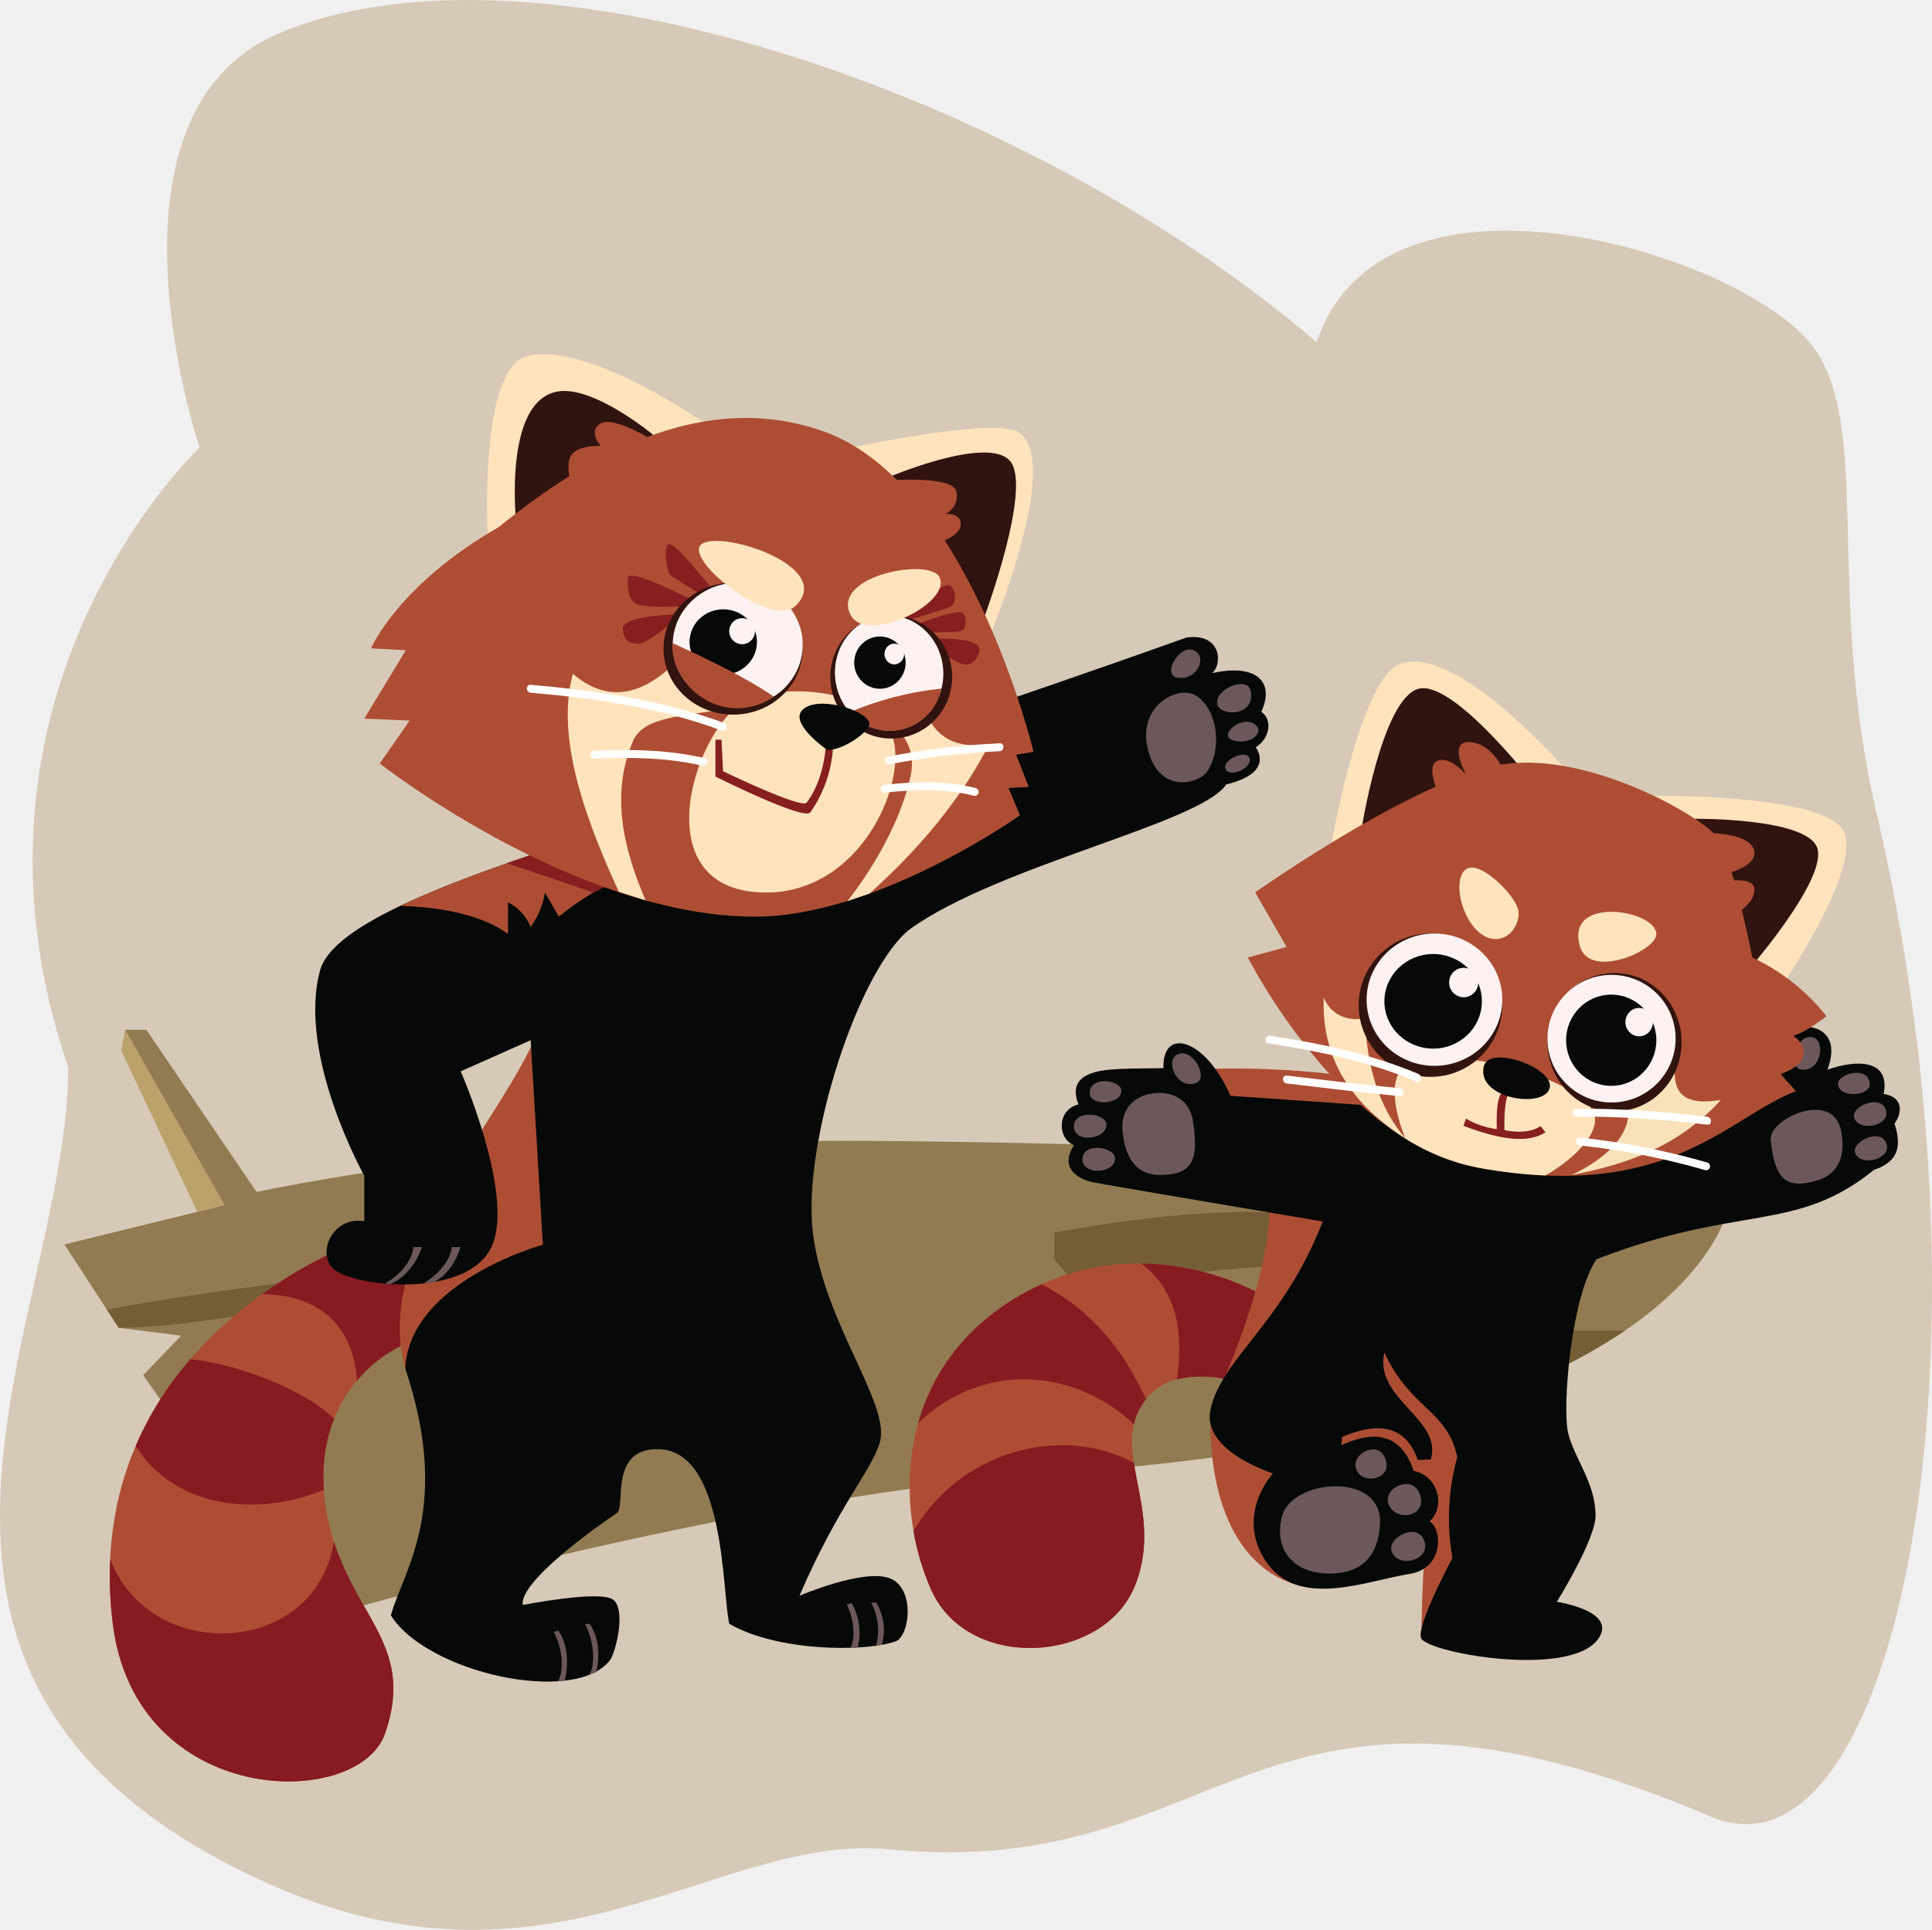
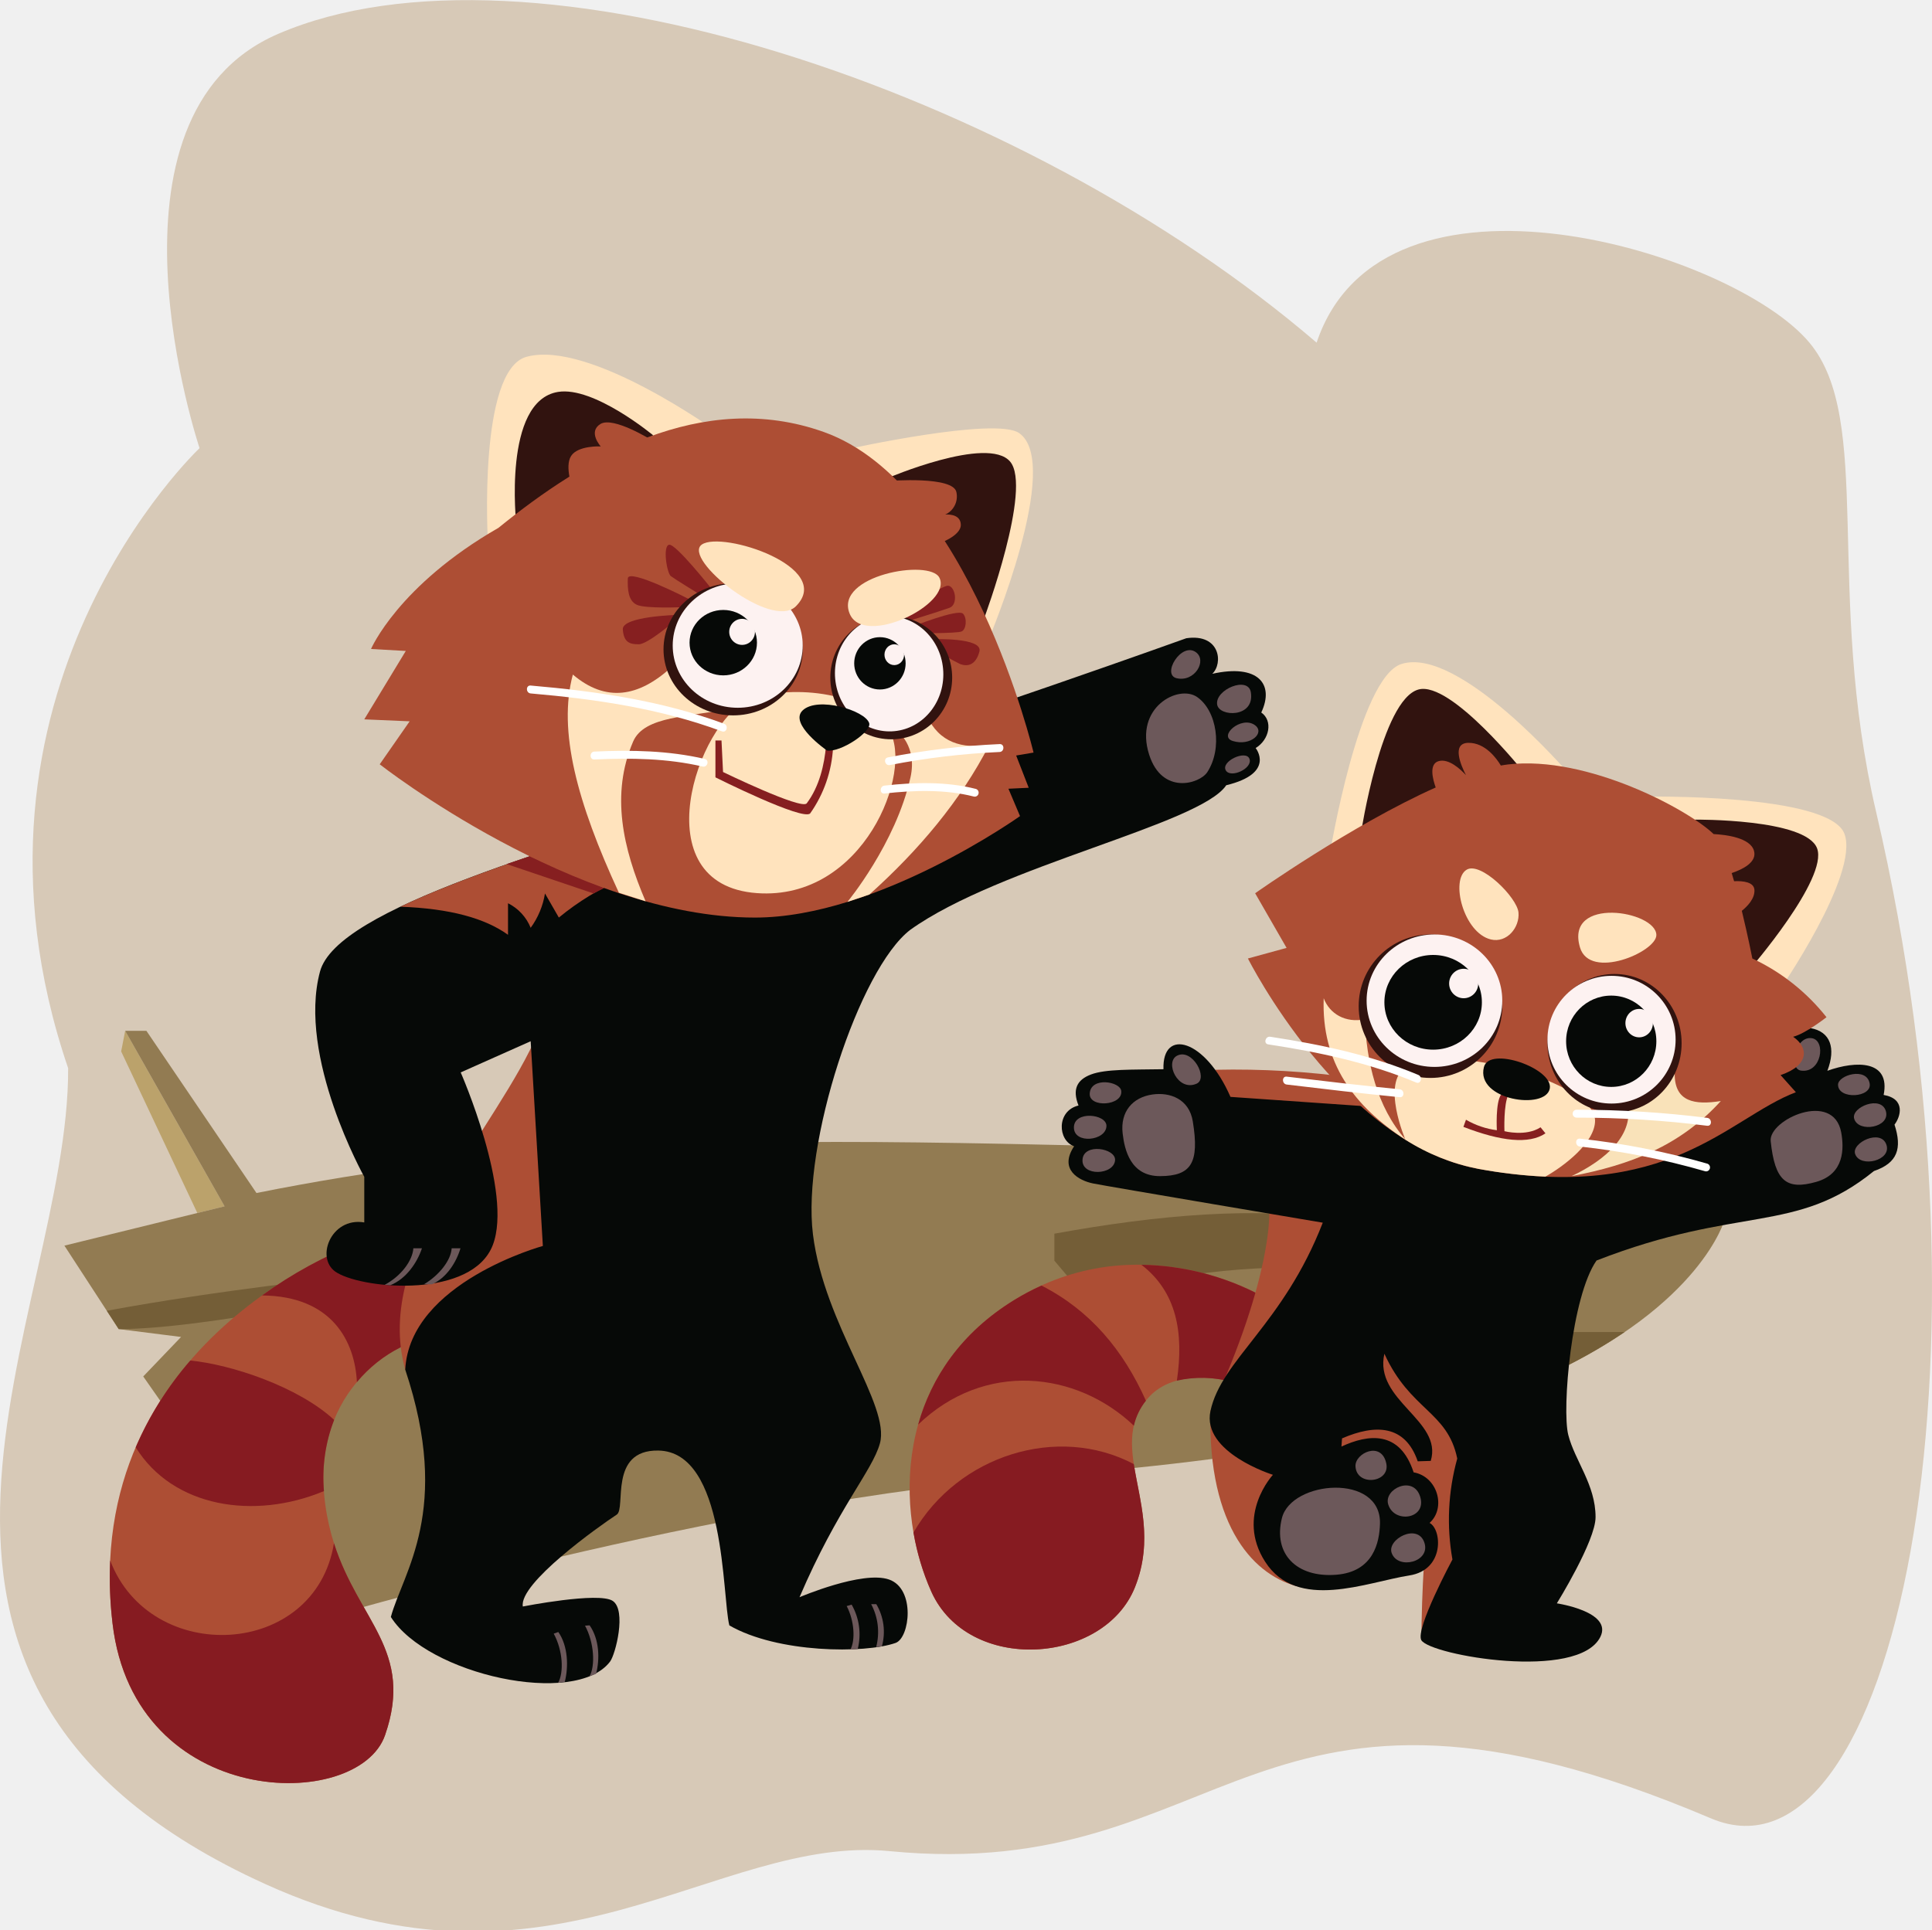
<svg xmlns="http://www.w3.org/2000/svg" xmlns:xlink="http://www.w3.org/1999/xlink" width="600" height="599.472" viewBox="0 0 600 599.472">
  <defs>
-     <symbol id="Jed_and_Amanda" data-name="Jed and Amanda" viewBox="0 0 349.73 269">
+     <symbol id="Jed_and_Amanda_2" data-name="Jed and Amanda 2" viewBox="0 0 349.73 269">
      <g>
        <polygon points="10.816 131.213 11.579 127.334 30.521 160.382 25.33 161.641 10.816 131.213" fill="#bba26b" />
        <path d="M316.356,162.874s-4.344,15.962-33.836,29.333c-19.236,8.721-48.738,15.477-96.196,18.954C125.085,215.648,47.608,238.464,47.608,238.464L15.021,192.419l7.21-7.437-11.88-1.482L0,167.785l30.521-7.403-18.941-33.048h4.046L36.599,157.877c88.954-17.615,157.211-4.849,269.944-8.807Z" fill="#927b52" />
        <path d="M54.259,173.57s-24.603,2.524-46.181,6.48l2.272,3.45c15.515,0,45.15-6.361,45.15-6.361Z" fill="#745e37" />
        <path d="M188.636,165.535v5.082l6.628,7.733c13.829-5.512,30.271-6.927,47.946-6.407v-9.059C227.244,160.385,208.608,161.944,188.636,165.535Z" fill="#745e37" />
        <path d="M282.519,192.207a101.134,101.134,0,0,0,14.785-8.154H282.76L280.934,192.909C281.469,192.676,282,192.443,282.519,192.207Z" fill="#745e37" />
      </g>
      <path d="M56.24,167.171S2.772,185.509,9.179,238.977c4.207,35.106,46.817,35.573,51.921,20.989,6.186-17.675-7.512-22.536-11.047-41.306-4.475-23.759,14.044-31.747,14.044-31.747l5.736-11.948Z" fill="#ad4e34" />
      <path d="M55.734,193.484a25.811,25.811,0,0,1,8.363-6.571L69.833,174.965,56.24,167.171a81.948,81.948,0,0,0-18.571,9.993C51.061,177.289,55.355,185.876,55.734,193.484Z" fill="#861b21" />
      <path d="M13.589,205.766c7.087,11.309,22.553,13.731,35.865,8.245a29.633,29.633,0,0,1,1.946-13.409c-6.834-6.25-19.605-10.433-27.409-11.181A62.859,62.859,0,0,0,13.589,205.766Z" fill="#861b21" />
      <path d="M61.101,259.967c5.578-15.937-5.007-21.46-9.735-36.15-3.569,21.729-34.983,23.16-42.645,3.256a71.632,71.632,0,0,0,.459,11.904C13.386,274.084,55.997,274.55,61.101,259.967Z" fill="#861b21" />
      <path d="M90.28,127.585c-7.563,17.963-31.657,41.498-25.334,63.549l44.999-7.014Z" fill="#ad4e34" />
      <path d="M57.139,163.417V154.83s-12.796-22.579-8.437-38.65c3.239-11.942,43.827-22.97,83.941-35.594C173.455,67.742,213.776,53.403,213.776,53.403c6.463-.934,7.056,4.725,4.954,6.697,8.709-1.91,11.891,1.919,9.33,7.29,2.264,1.55,1.572,5.11-1.073,6.69,0,0,3.894,4.736-5.602,7.006-4.943,7.359-43.18,15.175-60.206,27.227-9.716,7.349-20.694,40.353-18.541,57.38s14.78,32.098,12.755,39.336c-1.453,5.195-8.025,12.124-15.319,28.964,0,0,12.018-5.088,17.076-3.327s3.946,10.995,1.228,11.938c-5.868,2.036-22.479,1.937-31.674-3.303-1.418-5.48-.593-32.727-13.539-32.927-9.511-.147-6.101,10.889-7.917,12.065-3.5,2.266-18.687,12.953-17.896,17.303,0,0,14.468-2.814,17.131-1.053s.54,10.069-.516,11.438c-6.628,8.598-34.807,2.468-41.762-8.415,2.282-8.362,11.7-20.064,2.74-46.577.844-16.434,26.224-23.289,26.224-23.289l-2.321-38.553-13.335,5.871s10.021,22.55,6.107,32.531S57.51,176.065,52.029,172.934C47.593,170.515,50.686,162.326,57.139,163.417Z" fill="#060907" />
      <path d="M215.801,64.452c-3.542-2.376-11.979,1.972-9.107,10.869,2.472,7.659,9.62,5.496,11.074,3.308C220.722,74.184,219.632,67.023,215.801,64.452Z" fill="#6c585a" />
      <path d="M215.592,56.024c-2.768-1.961-6.569,4.242-3.658,4.907C215.395,61.722,217.802,57.59,215.592,56.024Z" fill="#6c585a" />
      <path d="M219.649,65.868c-.396-2.815,5.916-5.413,6.427-2.279C226.867,68.446,219.984,68.251,219.649,65.868Z" fill="#6c585a" />
      <path d="M226.809,69.74c-2.603-1.784-7.039,2.143-4.167,3.017C226.057,73.797,228.887,71.164,226.809,69.74Z" fill="#6c585a" />
      <path d="M225.803,76.092c-.683-1.713-5.455.493-4.51,2.18C222.192,79.872,226.526,77.905,225.803,76.092Z" fill="#6c585a" />
      <path d="M84.529,109.252v-5.945a8.94,8.94,0,0,1,4.319,4.624,14.928,14.928,0,0,0,2.726-6.467l2.642,4.54a49.834,49.834,0,0,1,12.182-7.321L97.047,91.71C84.158,95.86,72.612,99.909,64.016,103.962,73.496,104.298,80.179,106.145,84.529,109.252Z" fill="#ad4e34" />
      <path d="M66.495,168.282h1.637c-.933,2.757-3.027,5.77-6.041,6.963l-1.057-.081C64.236,173.469,66.348,170.543,66.495,168.282Z" fill="#6c585a" />
      <path d="M73.794,168.282h1.682c-.843,2.757-2.703,5.589-5.428,6.782H68.516C71.412,173.369,73.662,170.543,73.794,168.282Z" fill="#6c585a" />
      <path d="M94.078,250.117l1.27-.186c.733-2.817.634-6.735-1.232-9.386l-.877.311C94.988,244.031,95.195,248.147,94.078,250.117Z" fill="#6c585a" />
      <path d="M100.065,248.884l1.246-.458c.733-2.817.634-6.485-1.232-9.136l-.877.061C100.951,242.525,101.183,246.913,100.065,248.884Z" fill="#6c585a" />
      <path d="M149.774,243.849l1.393-.095a11.176,11.176,0,0,0-1.163-8.368l-.943.275C150.548,238.468,150.725,242.107,149.774,243.849Z" fill="#6c585a" />
      <path d="M154.679,243.386l1.089-.135a10.117,10.117,0,0,0-1.064-7.952h-.979A11.065,11.065,0,0,1,154.679,243.386Z" fill="#6c585a" />
      <polygon points="84.261 95.929 100.824 101.464 102.853 100.442 88.667 94.463 84.261 95.929" fill="#861f20" />
      <path d="M80.694,35.185S78.781,2.92,88.055.404c12.049-3.269,36.621,14.354,36.621,14.354Z" fill="#ffe3bd" />
      <path d="M149.334,17.766s28.031-6.094,32.572-3.008c8.349,5.673-5.7,38.645-5.7,38.645Z" fill="#ffe3bd" />
      <path d="M112.19,15.191S100.909,5.916,94.063,7.016C83.45,8.721,86.116,32.016,86.116,32.016Z" fill="#31130f" />
      <path d="M156.741,23.294s19.185-8.121,23.455-3.165-4.884,29.351-4.884,29.351Z" fill="#31130f" />
      <path d="M184.667,74.934s-12.203-50.565-39.933-60.359c-23.236-8.207-45.537,4.796-62.016,18.034-19.138,10.857-24.291,22.819-24.291,22.819l6.625.368-7.913,12.882,8.649.368-5.705,8.097s37.199,28.863,71.503,28.863c23.358-0,50.505-19.109,50.505-19.109l-2.208-5.153,3.864-.184-2.392-6.073Z" fill="#ad4e34" />
      <path d="M111.888,16.089s-7.313-4.519-9.751-3.032.059,4.221.059,4.221-4.34-.218-5.648,1.803.357,6.342.357,6.342Z" fill="#ad4e34" />
      <path d="M157.09,23.786s12.351-.991,12.885,2.135a3.736,3.736,0,0,1-2.135,4.193s2.916-.309,2.969,1.902-4.494,3.663-4.494,3.663Z" fill="#ad4e34" />
      <path d="M131.966,101.402c20.319,1.449,29.931-22.978,25.185-30.686S137.318,62.188,130.403,65.053C120.626,69.104,110.007,99.837,131.966,101.402Z" fill="#ffe3bd" />
      <path d="M145.128,73.614c-.319,3.597-1.265,7.707-3.681,10.88-.979,1.285-15.945-5.9-15.945-5.9l-.293-5.936h-1.157v6.942s16.817,8.329,18.068,6.77a23.56,23.56,0,0,0,4.345-12.378Z" fill="#861f20" />
      <path d="M123.116,43.864s-6.61-8.262-7.881-8.071-.445,5.339.318,5.911,5.275,3.305,5.275,3.305Z" fill="#861f20" />
      <path d="M119.12,46.088s-11.702-5.974-11.765-3.94.064,4.195,1.716,4.957,8.707.445,8.707.445Z" fill="#861f20" />
      <path d="M116.761,49.012s-10.55.254-10.359,2.733,1.335,2.796,3.051,2.796,6.991-4.512,6.991-4.512Z" fill="#861f20" />
      <path d="M165.348,53.586s9.732-.384,9.006,2.324c-.696,2.594-2.276,2.857-3.631,2.373a49.84,49.84,0,0,1-5.375-3.05Z" fill="#861f20" />
      <path d="M159.247,49.083s7.796-5.665,9.151-5.568,1.985,3.535.242,4.164-9.054,2.857-9.054,2.857Z" fill="#861f20" />
      <path d="M161.218,51.354s9.058-3.594,10.023-2.566c.787.839.629,2.954-.291,3.341s-9.151.339-9.151.339Z" fill="#861f20" />
      <path d="M115.58,58.931c-6.175,5.542-12.4,6.602-18.696,1.312-2.873,10.567.806,24.082,8.773,41.087l5.089,1.609c-4.355-10.022-6.665-20.186-2.382-30.069,2.132-4.92,10.751-4.591,18.532-6.232Z" fill="#ffe3bd" />
      <path d="M158.711,70.903s3.851,2.741,2.507,8.709c-2.807,12.464-12.019,23.447-12.019,23.447l4.182-1.39c9.467-8.38,17.443-17.785,22.825-28.142-5.097.666-9.456-.331-11.919-5.596Z" fill="#ffe3bd" />
      <ellipse cx="127.422" cy="55.497" rx="13.262" ry="12.434" fill="#31130f" />
      <ellipse cx="128.298" cy="54.78" rx="12.386" ry="11.716" fill="#fdf2f1" />
      <ellipse cx="125.543" cy="54.236" rx="6.423" ry="6.16" fill="#060907" />
      <circle cx="129.133" cy="52.202" r="2.453" fill="#fdf2f1" />
-       <path d="M135.161,64.535c-5.87-4.018-14.329-7.841-19.276-10.095-.4,3.498,1.975,8.4,6.599,10.852A12.133,12.133,0,0,0,135.161,64.535Z" fill="#ad4e34" />
      <circle cx="157.553" cy="60.826" r="11.609" fill="#31130f" />
      <ellipse cx="157.151" cy="60.1" rx="10.322" ry="10.849" transform="translate(-4.8862 14.79675) rotate(-5.30837)" fill="#fdf2f1" />
      <ellipse cx="155.394" cy="58.128" rx="4.9" ry="4.926" fill="#060907" />
      <ellipse cx="158.133" cy="56.502" rx="1.871" ry="1.961" fill="#fdf2f1" />
-       <path d="M167.113,63.016a61.785,61.785,0,0,0-17.468,4.443,10.03,10.03,0,0,0,17.468-4.443Z" fill="#ad4e34" />
      <path d="M139.398,47.369c7.396-7.369-14.102-14.25-17.94-11.607S134.757,51.993,139.398,47.369Z" fill="#ffe3bd" />
      <path d="M166.727,42.003c2.529,4.956-14.476,13.181-17.108,6.753C146.69,41.603,164.877,38.379,166.727,42.003Z" fill="#ffe3bd" />
      <path d="M88.848,63.798c12.417,1.065,24.706,2.845,36.455,7.142.901.329,1.289-1.108.396-1.435-11.871-4.341-24.307-6.119-36.85-7.195-.954-.082-.949,1.407,0,1.488Z" fill="#fff" />
      <path d="M100.984,76.235c6.94-.313,13.833-.227,20.632,1.33.932.213,1.33-1.221.396-1.435-6.929-1.586-13.953-1.702-21.028-1.383-.954.043-.959,1.532,0,1.488Z" fill="#fff" />
      <path d="M178.206,73.336a146.799,146.799,0,0,0-21.298,2.51c-.937.195-.541,1.63.396,1.435A144.051,144.051,0,0,1,178.206,74.824c.952-.056.958-1.545,0-1.488Z" fill="#fff" />
      <path d="M173.691,81.782c-5.603-1.421-11.745-1.259-17.43-.627-.941.105-.952,1.594,0,1.488,5.548-.617,11.562-.814,17.034.574a.745.745,0,0,0,.396-1.435Z" fill="#fff" />
      <path d="M145.31,74.549c2.591.389,8.606-3.56,8.033-5.183-.842-2.386-9.782-5.053-12.658-2.386C137.948,69.517,145.31,74.549,145.31,74.549Z" fill="#060907" />
      <path d="M227.974,177.167s-23.25-13.592-47.004.865c-23.3,14.181-22.566,40.053-15.77,54.934,7.071,15.484,32.907,13.777,38.809-.891s-5.628-26.005,2.325-35.414c5.45-6.447,16.275-3.177,16.275-3.177Z" fill="#ad4e34" />
      <path d="M205.223,171.389c6.723,5.136,8.099,12.76,6.757,21.816a22.059,22.059,0,0,1,10.629.279l5.365-16.317A50.754,50.754,0,0,0,205.223,171.389Z" fill="#861b21" />
      <path d="M186.174,175.306a46.858,46.858,0,0,0-5.203,2.726c-10.205,6.211-15.799,14.664-18.293,23.455,12.635-12.013,30.168-10.072,41.105.204a11.69,11.69,0,0,1,2.297-4.702C201.786,187.488,195.454,179.967,186.174,175.306Z" fill="#861b21" />
      <path d="M203.776,208.927c-14.491-7.567-33.478-1.677-41.986,12.88a46.355,46.355,0,0,0,3.41,11.16c7.071,15.484,32.907,13.777,38.809-.891C207.558,223.256,204.807,215.642,203.776,208.927Z" fill="#861b21" />
      <path d="M271.449,242.127l-12.88-.028a256.215,256.215,0,0,1,1.732-28.229l-19.143-.459.994-27.846h29.297Z" fill="#ad4e34" />
      <path d="M219.278,134.668a166.708,166.708,0,0,1,26.498,1.537l6.375,11.712L235.451,232.076c-8.487-1.897-17.642-10.98-17.073-33.151,12.035-25.671,11.202-37.743,11.202-37.743S220.621,144.468,219.278,134.668Z" fill="#ad4e34" />
      <path d="M291.945,170.586c-4.762,6.702-6.636,27.983-5.386,32.845s5.2,9.361,5.2,15.485c0,4.48-7.378,16.231-7.378,16.231s10.672,1.555,8.296,6.307c-4.179,8.358-32.37,3.48-34.108.644-1.247-2.035,5.917-15.209,5.917-15.209a42.448,42.448,0,0,1,.917-19.006c-1.848-8.92-8.936-9.029-13.884-19.74-2.045,8.831,11.187,12.536,8.833,20.179l-2.479.078c-2.406-6.918-8.098-7.019-14.424-4.318l-.111,1.54c5.083-2.332,11.115-3.123,13.752,4.857,4.605.805,6.219,6.722,3.038,9.525,2.354,1.182,2.923,8.845-3.847,9.89-8.161,1.26-21.372,6.823-27.483-2.581-5.683-8.744,1.482-16.371,1.482-16.371s-13.604-4.186-11.903-12.018c2.098-9.661,13.867-16.294,21.401-35.461,0,0-41.165-6.858-43.797-7.393s-6.553-2.576-3.584-7.001c-3.136-1.064-3.416-6.665.84-7.673-1.218-3.035-.305-4.837,2.364-5.838,2.809-1.053,7.785-.892,13.822-.995-.257-7.826,7.953-5.713,12.769,5.209l51.791,3.557,58.791-16.494c3.728.673,4.809,3.74,3.157,8.021,5.547-1.957,12.045-1.994,10.72,4.553,4.234.722,3.231,4.108,2.071,5.586,1.469,4.478.602,7.219-3.92,8.744C329.849,165.729,319.17,160.114,291.945,170.586Z" fill="#060907" />
      <path d="M212.04,132.002c2.893-1.419,5.991,4.272,3.706,5.28C212.141,138.87,209.591,133.202,212.04,132.002Z" fill="#6c585a" />
      <path d="M195.372,139.153c.182-3.217,5.815-2.305,6.01-.493C201.687,141.479,195.218,141.876,195.372,139.153Z" fill="#6c585a" />
      <path d="M192.36,145.536c.003-3.222,6.208-2.551,6.198-.307C198.545,148.064,192.358,148.744,192.36,145.536Z" fill="#6c585a" />
      <path d="M193.997,151.606c.203-3.215,6.355-2.16,6.205.08C200.012,154.514,193.794,154.807,193.997,151.606Z" fill="#6c585a" />
      <path d="M201.645,146.649c-.472-4.068,1.872-6.773,5.645-7.322,3.362-.489,7.025.831,7.723,5.056,1.297,7.853-.312,10.291-6.24,10.313C203.156,154.717,202.007,149.764,201.645,146.649Z" fill="#6c585a" />
      <path d="M333.023,128.731c-3.171-.571-4.59,5.751-2.116,6.093C334.809,135.363,335.707,129.214,333.023,128.731Z" fill="#6c585a" />
      <path d="M343.986,137.248c-.577-3.17-6.055-1.57-6.025.253C338.007,140.335,344.475,139.93,343.986,137.248Z" fill="#6c585a" />
      <path d="M347.078,142.471c-.886-3.098-6.67-.752-6.044,1.404C341.824,146.598,347.96,145.555,347.078,142.471Z" fill="#6c585a" />
      <path d="M347.168,148.757c-1.077-3.036-6.704-.335-5.945,1.778C342.181,153.202,348.241,151.78,347.168,148.757Z" fill="#6c585a" />
      <path d="M338.572,146.501c-1.461-8.033-13.869-2.434-13.443,1.602.79,7.503,2.97,9.281,8.677,7.676C339.213,154.259,339.104,149.424,338.572,146.501Z" fill="#6c585a" />
      <path d="M251.884,208.82c-.903-4.329-5.989-1.967-5.872.509C246.193,213.18,252.648,212.483,251.884,208.82Z" fill="#6c585a" />
      <path d="M258.352,215.107c-1.274-4.184-7.003-1.511-6.105,1.401C253.381,220.186,259.62,219.273,258.352,215.107Z" fill="#6c585a" />
      <path d="M259.131,223.689c-1.286-3.71-7.134-.624-6.229,1.957C254.046,228.906,260.411,227.383,259.131,223.689Z" fill="#6c585a" />
      <path d="M250.679,220.152c.263-9.57-16.883-8.167-18.683-1.061-1.703,6.72,2.766,11.247,10.315,10.674C249.462,229.223,250.584,223.634,250.679,220.152Z" fill="#6c585a" />
      <path d="M300.812,83.233s35.518-.672,38.377,7.014-12.537,29.681-12.537,29.681l-13.725-10.677Z" fill="#ffe3bd" />
      <path d="M241.092,94.202s5.533-33.354,13.658-35.943c10.92-3.479,31.871,20.603,31.871,20.603Z" fill="#ffe3bd" />
      <path d="M247.031,90.248s3.914-25.297,10.997-27.194c6.201-1.661,20.235,15.808,20.235,15.808Z" fill="#31130f" />
      <path d="M310.683,87.561s21.148-.207,23.284,5.402c2.174,5.71-12.899,22.872-12.899,22.872L310.683,87.561" fill="#31130f" />
      <path d="M329.408,128.456c2.402-.61,6.353-3.688,6.353-3.688a39.031,39.031,0,0,0-14.127-11.056s-.827-4.167-2.007-8.977c1.071-.855,2.488-2.3,2.405-3.919-.078-1.511-2.159-1.734-3.879-1.659q-.226-.784-.458-1.536c2.046-.677,4.875-2.025,4.248-4.195-.716-2.477-5.365-3.026-7.692-3.146-4.8-4.594-24.055-14.839-39.143-13.114-.452.052-.921.125-1.397.208-.8-1.315-2.987-4.33-6.21-4.272-3.25.058-1.373,4.297-.436,6.084-1.085-1.163-3.274-3.152-5.179-2.648-1.922.509-1.156,3.407-.588,4.968-15.952,7.035-34.405,19.921-34.405,19.921l5.991,10.288-7.368,1.996s17.744,34.912,43.913,39.616c36.393,6.541,47.544-9.564,60.499-14.434l-2.917-3.225C332.537,133.826,332.364,130.452,329.408,128.456Z" fill="#ad4e34" />
      <path d="M267.187,96.996c2.676-1.62,9.636,5.236,9.885,8.061s-2.221,5.8-5.275,5.067C266.605,108.877,264.03,98.906,267.187,96.996Z" fill="#ffe3bd" />
      <path d="M303.343,109.294c.024,3.176-12.688,8.574-14.557,2.325C285.879,101.898,303.309,104.717,303.343,109.294Z" fill="#ffe3bd" />
      <path d="M306.836,135.441l-9.083,5.233c1.671,6.177-4.231,11.069-10.569,14.023,11.126-2.1,20.624-5.636,28.444-14.142C310.669,141.328,306.822,140.742,306.836,135.441Z" fill="#f9e2b9" />
      <path d="M239.955,121.196c1.138,2.961,4.146,4.687,7.833,3.969.345,7.898,2.2,16.452,7.856,22.753C245.647,141.517,239.512,133.328,239.955,121.196Z" fill="#ffe3bd" />
      <path d="M282.195,154.793c3.448-1.919,9.469-6.378,9.469-10.548,0-7.322-28.313-14.892-36.021-10.115-4.811,2.981-.112,13.716-.112,13.716a40.574,40.574,0,0,0,13.896,5.483A95.263,95.263,0,0,0,282.195,154.793Z" fill="#ffe3bd" />
      <path d="M273.786,139.311h1.384c-.977,1.873-.774,6.922-.774,6.922s4.112,1.059,6.881-.733l.936,1.14c-3.139,2.096-8.5,1.508-15.635-1.221l.489-1.344a15.815,15.815,0,0,0,5.882,1.978S272.646,140.748,273.786,139.311Z" fill="#861f20" />
      <path d="M270.482,134.17c1.035-4.031,13.23.267,12.556,4.01C282.288,142.342,268.881,140.408,270.482,134.17Z" fill="#060907" />
      <ellipse cx="260.302" cy="122.695" rx="13.682" ry="13.51" fill="#31130f" />
      <ellipse cx="261.058" cy="121.657" rx="12.926" ry="12.472" fill="#fdf2f1" />
      <ellipse cx="260.81" cy="121.963" rx="9.289" ry="8.917" fill="#060907" />
      <circle cx="266.63" cy="118.422" r="2.774" fill="#fdf2f1" />
      <ellipse cx="295.373" cy="129.668" rx="12.783" ry="13.042" fill="#31130f" />
      <ellipse cx="294.801" cy="129.003" rx="12.211" ry="12.026" fill="#fdf2f1" />
      <circle cx="294.744" cy="129.298" r="8.598" fill="#060907" />
      <ellipse cx="300.066" cy="125.883" rx="2.62" ry="2.674" fill="#fdf2f1" />
      <path d="M313.03,143.724a200.198,200.198,0,0,0-24.929-1.531.745.745,0,0,0,0,1.488,200.198,200.198,0,0,1,24.929,1.531c.95.106.943-1.383,0-1.488Z" fill="#fff" />
      <path d="M313.049,152.348a144.756,144.756,0,0,0-24.276-4.712c-.953-.087-.947,1.402,0,1.488a142.441,142.441,0,0,1,23.881,4.659.745.745,0,0,0,.396-1.435Z" fill="#fff" />
      <path d="M229.382,129.886c9.652,1.454,19.162,3.434,28.206,7.187.884.367,1.269-1.073.396-1.435-9.044-3.752-18.554-5.733-28.206-7.187-.937-.141-1.341,1.293-.396,1.435Z" fill="#fff" />
      <path d="M232.908,137.449c7.169.849,14.343,1.685,21.529,2.383.953.092.946-1.396,0-1.488-7.186-.698-14.36-1.534-21.529-2.383-.949-.112-.941,1.377,0,1.488Z" fill="#fff" />
    </symbol>
  </defs>
  <g id="Background">
-     <path d="M21.163,331.491c.337,77.094-76.739,190.585,61.219,253.209,89.021,40.409,140.003-15.467,193.861-10.222,105.811,10.304,112.235-70.804,255.08-10.178,56.736,24.08,91.475-140.827,51.351-312.219-16.087-68.716-.658-121.741-20.741-145.774-23.64-28.29-132.477-61.284-153.048,0C317.056,27.641,164.008-23.001,86.353,10.495c-59.001,25.449-24.376,128.558-24.376,128.558S-18.64,214.795,21.163,331.491Z" fill="#d7c9b7" />
-     <use width="349.73" height="269" transform="translate(20 110.0353) scale(1.62983 1.64808)" xlink:href="#Jed_and_Amanda" />
+     <path d="M21.163,331.818c.337,77.162-76.739,190.753,61.219,253.432,89.021,40.445,140.003-15.481,193.861-10.231,105.811,10.313,112.235-70.867,255.08-10.187,56.736,24.101,91.475-140.951,51.351-312.494-16.087-68.777-.658-121.848-20.741-145.902-23.64-28.314-132.477-61.338-153.048,0C317.056,27.7,164.008-22.986,86.353,10.539,27.351,36.011,61.976,139.21,61.976,139.21S-18.64,215.019,21.163,331.818Z" fill="#d7c9b7" />
+     <use width="349.73" height="269" transform="translate(20 110.1674) scale(1.62983 1.64953)" xlink:href="#Jed_and_Amanda_2" />
  </g>
</svg>
